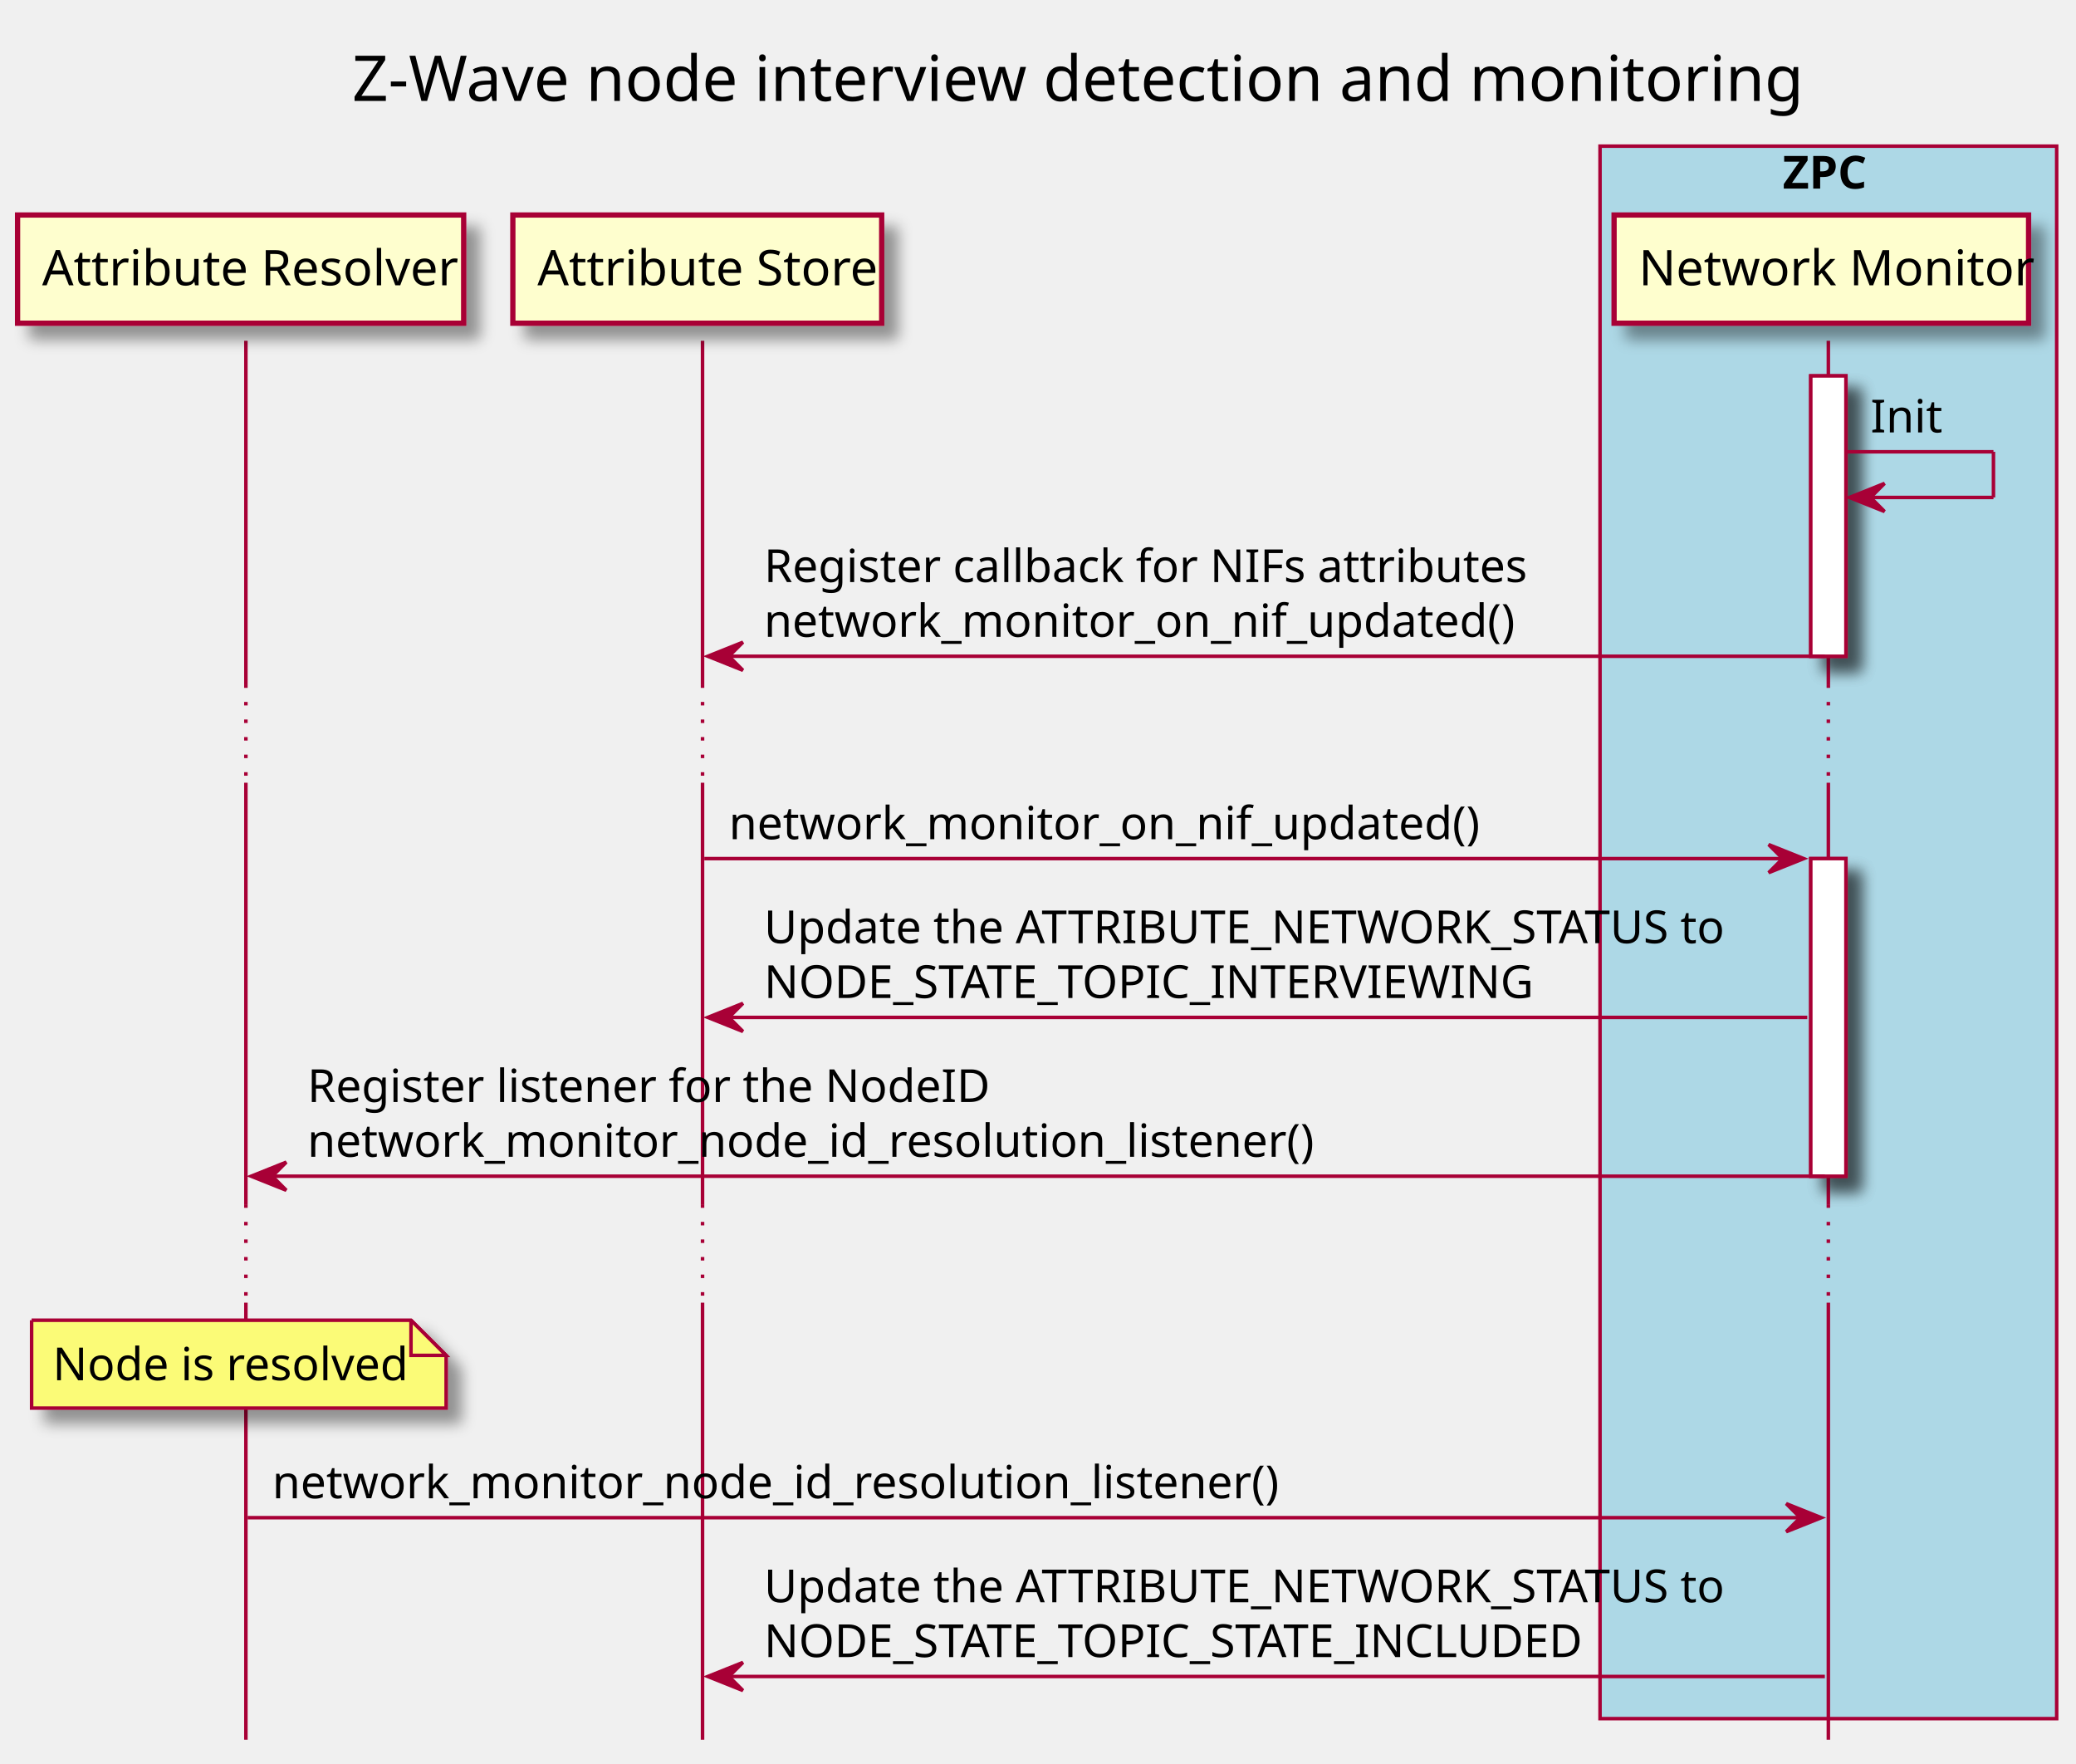
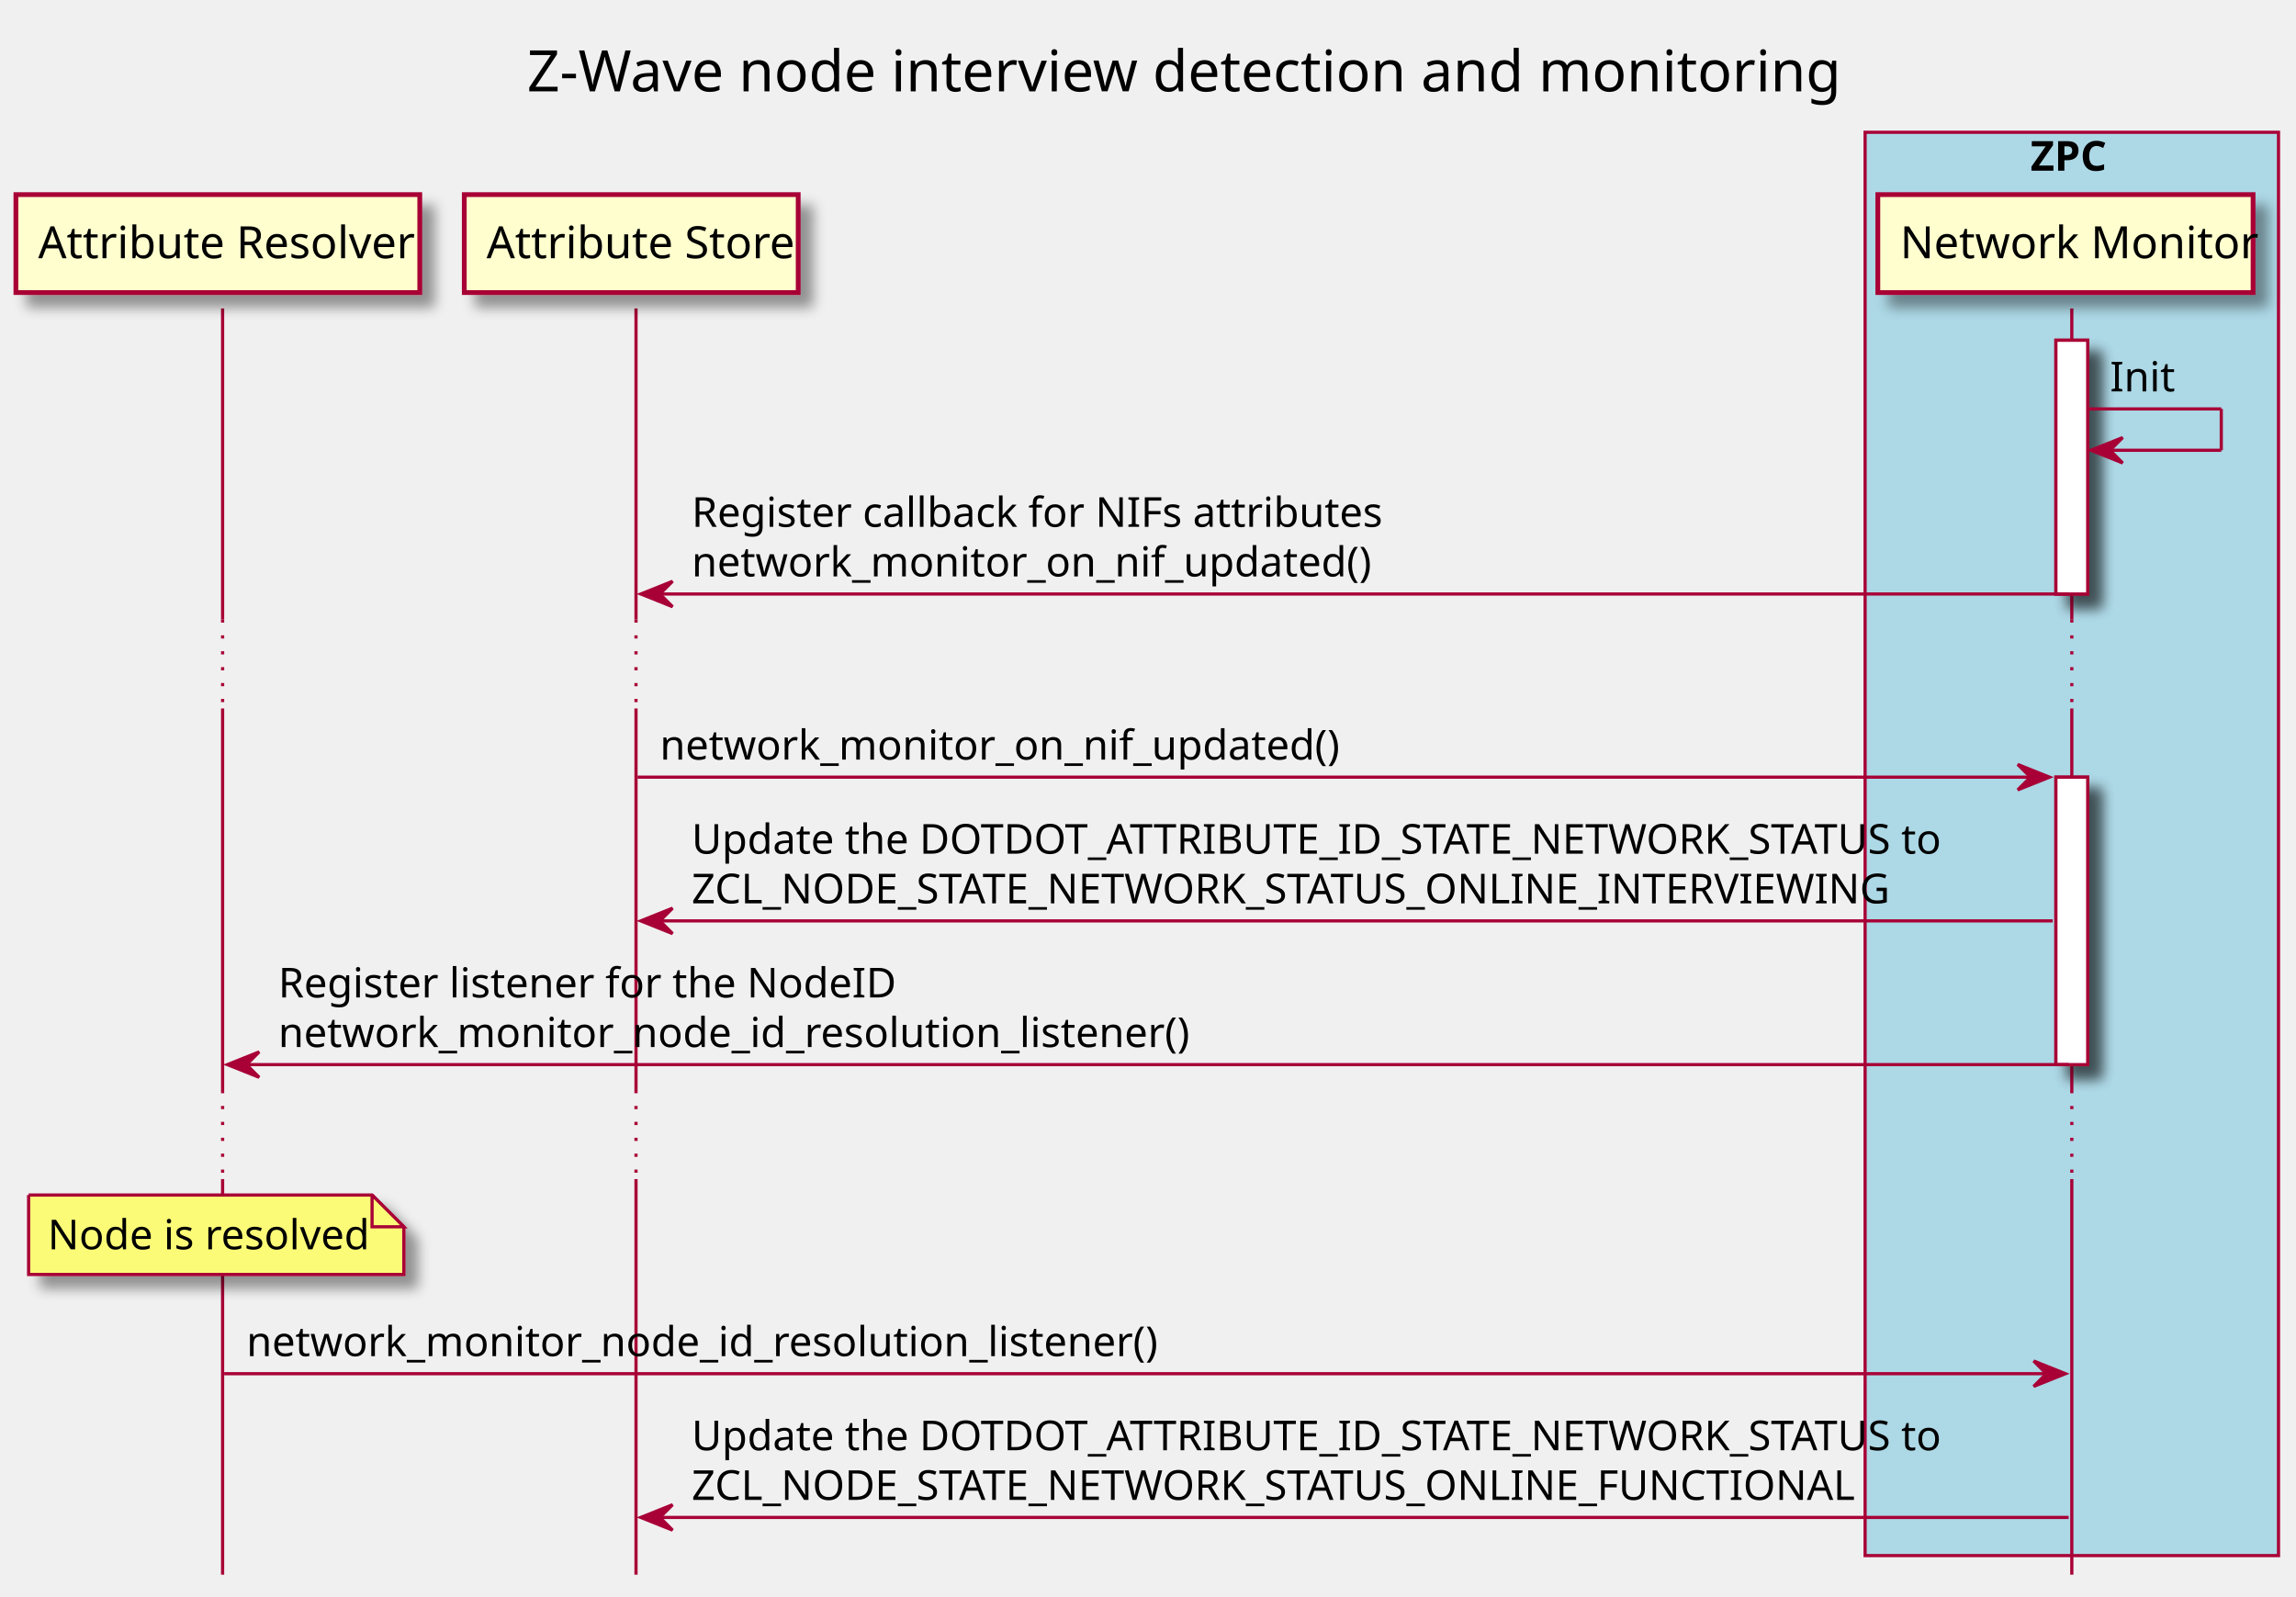
- <svg xmlns="http://www.w3.org/2000/svg" contentScriptType="application/ecmascript" contentStyleType="text/css" height="502px" preserveAspectRatio="none" style="width:591px;height:502px;background:#FFFFFF;" version="1.1" viewBox="0 0 591 502" width="591px" zoomAndPan="magnify">
+ <svg xmlns="http://www.w3.org/2000/svg" contentScriptType="application/ecmascript" contentStyleType="text/css" height="502px" preserveAspectRatio="none" style="width:722px;height:502px;background:#FFFFFF;" version="1.1" viewBox="0 0 722 502" width="722px" zoomAndPan="magnify">
  <defs>
-     <filter height="300%" id="fosocyv226enh" width="300%" x="-1" y="-1">
+     <filter height="300%" id="fn7lfpwl5rk1g" width="300%" x="-1" y="-1">
      <feGaussianBlur result="blurOut" stdDeviation="2.0" />
      <feColorMatrix in="blurOut" result="blurOut2" type="matrix" values="0 0 0 0 0 0 0 0 0 0 0 0 0 0 0 0 0 0 .4 0" />
      <feOffset dx="4.0" dy="4.0" in="blurOut2" result="blurOut3" />
      <feBlend in="SourceGraphic" in2="blurOut3" mode="normal" />
    </filter>
  </defs>
  <g>
-     <text fill="#000000" font-family="sans-serif" font-size="18" lengthAdjust="spacing" textLength="386" x="100.25" y="28.722">Z-Wave node interview detection and monitoring</text>
-     <rect fill="#ADD8E6" height="447.6" style="stroke:#A80036;stroke-width:1.0;" width="130" x="455.5" y="41.6" />
-     <text fill="#000000" font-family="sans-serif" font-size="13" font-weight="bold" lengthAdjust="spacing" textLength="26" x="507.5" y="53.677">ZPC</text>
-     <rect fill="#FFFFFF" filter="url(#fosocyv226enh)" height="79.8" style="stroke:#A80036;stroke-width:1.0;" width="10" x="515.5" y="107" />
-     <rect fill="#FFFFFF" filter="url(#fosocyv226enh)" height="90.4" style="stroke:#A80036;stroke-width:1.0;" width="10" x="515.5" y="244.4" />
+     <text fill="#000000" font-family="sans-serif" font-size="18" lengthAdjust="spacing" textLength="386" x="165.75" y="28.722">Z-Wave node interview detection and monitoring</text>
+     <rect fill="#ADD8E6" height="447.6" style="stroke:#A80036;stroke-width:1.0;" width="130" x="586.5" y="41.6" />
+     <text fill="#000000" font-family="sans-serif" font-size="13" font-weight="bold" lengthAdjust="spacing" textLength="26" x="638.5" y="53.677">ZPC</text>
+     <rect fill="#FFFFFF" filter="url(#fn7lfpwl5rk1g)" height="79.8" style="stroke:#A80036;stroke-width:1.0;" width="10" x="646.5" y="107" />
+     <rect fill="#FFFFFF" filter="url(#fn7lfpwl5rk1g)" height="90.4" style="stroke:#A80036;stroke-width:1.0;" width="10" x="646.5" y="244.4" />
    <line style="stroke:#A80036;stroke-width:1.0;" x1="70" x2="70" y1="97" y2="194.8" />
    <line style="stroke:#A80036;stroke-width:1.0;stroke-dasharray:1.0,4.0;" x1="70" x2="70" y1="194.8" y2="222.8" />
    <line style="stroke:#A80036;stroke-width:1.0;" x1="70" x2="70" y1="222.8" y2="342.8" />
    <line style="stroke:#A80036;stroke-width:1.0;stroke-dasharray:1.0,4.0;" x1="70" x2="70" y1="342.8" y2="370.8" />
    <line style="stroke:#A80036;stroke-width:1.0;" x1="70" x2="70" y1="370.8" y2="495.2" />
    <line style="stroke:#A80036;stroke-width:1.0;" x1="200" x2="200" y1="97" y2="194.8" />
    <line style="stroke:#A80036;stroke-width:1.0;stroke-dasharray:1.0,4.0;" x1="200" x2="200" y1="194.8" y2="222.8" />
    <line style="stroke:#A80036;stroke-width:1.0;" x1="200" x2="200" y1="222.8" y2="342.8" />
    <line style="stroke:#A80036;stroke-width:1.0;stroke-dasharray:1.0,4.0;" x1="200" x2="200" y1="342.8" y2="370.8" />
    <line style="stroke:#A80036;stroke-width:1.0;" x1="200" x2="200" y1="370.8" y2="495.2" />
-     <line style="stroke:#A80036;stroke-width:1.0;" x1="520.5" x2="520.5" y1="97" y2="194.8" />
-     <line style="stroke:#A80036;stroke-width:1.0;stroke-dasharray:1.0,4.0;" x1="520.5" x2="520.5" y1="194.8" y2="222.8" />
-     <line style="stroke:#A80036;stroke-width:1.0;" x1="520.5" x2="520.5" y1="222.8" y2="342.8" />
-     <line style="stroke:#A80036;stroke-width:1.0;stroke-dasharray:1.0,4.0;" x1="520.5" x2="520.5" y1="342.8" y2="370.8" />
-     <line style="stroke:#A80036;stroke-width:1.0;" x1="520.5" x2="520.5" y1="370.8" y2="495.2" />
-     <rect fill="#FEFECE" filter="url(#fosocyv226enh)" height="30.8" style="stroke:#A80036;stroke-width:1.5;" width="127" x="5" y="61.2" />
+     <line style="stroke:#A80036;stroke-width:1.0;" x1="651.5" x2="651.5" y1="97" y2="194.8" />
+     <line style="stroke:#A80036;stroke-width:1.0;stroke-dasharray:1.0,4.0;" x1="651.5" x2="651.5" y1="194.8" y2="222.8" />
+     <line style="stroke:#A80036;stroke-width:1.0;" x1="651.5" x2="651.5" y1="222.8" y2="342.8" />
+     <line style="stroke:#A80036;stroke-width:1.0;stroke-dasharray:1.0,4.0;" x1="651.5" x2="651.5" y1="342.8" y2="370.8" />
+     <line style="stroke:#A80036;stroke-width:1.0;" x1="651.5" x2="651.5" y1="370.8" y2="495.2" />
+     <rect fill="#FEFECE" filter="url(#fn7lfpwl5rk1g)" height="30.8" style="stroke:#A80036;stroke-width:1.5;" width="127" x="5" y="61.2" />
    <text fill="#000000" font-family="sans-serif" font-size="14" lengthAdjust="spacing" textLength="113" x="12" y="81.206">Attribute Resolver</text>
-     <rect fill="#FEFECE" filter="url(#fosocyv226enh)" height="30.8" style="stroke:#A80036;stroke-width:1.5;" width="105" x="146" y="61.2" />
+     <rect fill="#FEFECE" filter="url(#fn7lfpwl5rk1g)" height="30.8" style="stroke:#A80036;stroke-width:1.5;" width="105" x="146" y="61.2" />
    <text fill="#000000" font-family="sans-serif" font-size="14" lengthAdjust="spacing" textLength="91" x="153" y="81.206">Attribute Store</text>
-     <rect fill="#FEFECE" filter="url(#fosocyv226enh)" height="30.8" style="stroke:#A80036;stroke-width:1.5;" width="118" x="459.5" y="61.2" />
-     <text fill="#000000" font-family="sans-serif" font-size="14" lengthAdjust="spacing" textLength="104" x="466.5" y="81.206">Network Monitor</text>
-     <rect fill="#FFFFFF" filter="url(#fosocyv226enh)" height="79.8" style="stroke:#A80036;stroke-width:1.0;" width="10" x="515.5" y="107" />
-     <rect fill="#FFFFFF" filter="url(#fosocyv226enh)" height="90.4" style="stroke:#A80036;stroke-width:1.0;" width="10" x="515.5" y="244.4" />
-     <line style="stroke:#A80036;stroke-width:1.0;" x1="525.5" x2="567.5" y1="128.6" y2="128.6" />
-     <line style="stroke:#A80036;stroke-width:1.0;" x1="567.5" x2="567.5" y1="128.6" y2="141.6" />
-     <line style="stroke:#A80036;stroke-width:1.0;" x1="526.5" x2="567.5" y1="141.6" y2="141.6" />
-     <polygon fill="#A80036" points="536.5,137.6,526.5,141.6,536.5,145.6,532.5,141.6" style="stroke:#A80036;stroke-width:1.0;" />
-     <text fill="#000000" font-family="sans-serif" font-size="13" lengthAdjust="spacing" textLength="18" x="532.5" y="123.077">Init</text>
+     <rect fill="#FEFECE" filter="url(#fn7lfpwl5rk1g)" height="30.8" style="stroke:#A80036;stroke-width:1.5;" width="118" x="590.5" y="61.2" />
+     <text fill="#000000" font-family="sans-serif" font-size="14" lengthAdjust="spacing" textLength="104" x="597.5" y="81.206">Network Monitor</text>
+     <rect fill="#FFFFFF" filter="url(#fn7lfpwl5rk1g)" height="79.8" style="stroke:#A80036;stroke-width:1.0;" width="10" x="646.5" y="107" />
+     <rect fill="#FFFFFF" filter="url(#fn7lfpwl5rk1g)" height="90.4" style="stroke:#A80036;stroke-width:1.0;" width="10" x="646.5" y="244.4" />
+     <line style="stroke:#A80036;stroke-width:1.0;" x1="656.5" x2="698.5" y1="128.6" y2="128.6" />
+     <line style="stroke:#A80036;stroke-width:1.0;" x1="698.5" x2="698.5" y1="128.6" y2="141.6" />
+     <line style="stroke:#A80036;stroke-width:1.0;" x1="657.5" x2="698.5" y1="141.6" y2="141.6" />
+     <polygon fill="#A80036" points="667.5,137.6,657.5,141.6,667.5,145.6,663.5,141.6" style="stroke:#A80036;stroke-width:1.0;" />
+     <text fill="#000000" font-family="sans-serif" font-size="13" lengthAdjust="spacing" textLength="18" x="663.5" y="123.077">Init</text>
    <polygon fill="#A80036" points="211.5,182.8,201.5,186.8,211.5,190.8,207.5,186.8" style="stroke:#A80036;stroke-width:1.0;" />
-     <line style="stroke:#A80036;stroke-width:1.0;" x1="205.5" x2="519.5" y1="186.8" y2="186.8" />
+     <line style="stroke:#A80036;stroke-width:1.0;" x1="205.5" x2="650.5" y1="186.8" y2="186.8" />
    <text fill="#000000" font-family="sans-serif" font-size="13" lengthAdjust="spacing" textLength="209" x="217.5" y="165.677">Register callback for NIFs attributes</text>
    <text fill="#000000" font-family="sans-serif" font-size="13" lengthAdjust="spacing" textLength="198" x="217.5" y="181.277">network_monitor_on_nif_updated()</text>
-     <polygon fill="#A80036" points="503.5,240.4,513.5,244.4,503.5,248.4,507.5,244.4" style="stroke:#A80036;stroke-width:1.0;" />
-     <line style="stroke:#A80036;stroke-width:1.0;" x1="200.5" x2="509.5" y1="244.4" y2="244.4" />
+     <polygon fill="#A80036" points="634.5,240.4,644.5,244.4,634.5,248.4,638.5,244.4" style="stroke:#A80036;stroke-width:1.0;" />
+     <line style="stroke:#A80036;stroke-width:1.0;" x1="200.5" x2="640.5" y1="244.4" y2="244.4" />
    <text fill="#000000" font-family="sans-serif" font-size="13" lengthAdjust="spacing" textLength="198" x="207.5" y="238.877">network_monitor_on_nif_updated()</text>
    <polygon fill="#A80036" points="211.5,285.6,201.5,289.6,211.5,293.6,207.5,289.6" style="stroke:#A80036;stroke-width:1.0;" />
-     <line style="stroke:#A80036;stroke-width:1.0;" x1="205.5" x2="514.5" y1="289.6" y2="289.6" />
-     <text fill="#000000" font-family="sans-serif" font-size="13" lengthAdjust="spacing" textLength="287" x="217.5" y="268.477">Update the ATTRIBUTE_NETWORK_STATUS to</text>
-     <text fill="#000000" font-family="sans-serif" font-size="13" lengthAdjust="spacing" textLength="237" x="217.5" y="284.077">NODE_STATE_TOPIC_INTERVIEWING</text>
+     <line style="stroke:#A80036;stroke-width:1.0;" x1="205.5" x2="645.5" y1="289.6" y2="289.6" />
+     <text fill="#000000" font-family="sans-serif" font-size="13" lengthAdjust="spacing" textLength="418" x="217.5" y="268.477">Update the DOTDOT_ATTRIBUTE_ID_STATE_NETWORK_STATUS to</text>
+     <text fill="#000000" font-family="sans-serif" font-size="13" lengthAdjust="spacing" textLength="408" x="217.5" y="284.077">ZCL_NODE_STATE_NETWORK_STATUS_ONLINE_INTERVIEWING</text>
    <polygon fill="#A80036" points="81.5,330.8,71.5,334.8,81.5,338.8,77.5,334.8" style="stroke:#A80036;stroke-width:1.0;" />
-     <line style="stroke:#A80036;stroke-width:1.0;" x1="75.5" x2="519.5" y1="334.8" y2="334.8" />
+     <line style="stroke:#A80036;stroke-width:1.0;" x1="75.5" x2="650.5" y1="334.8" y2="334.8" />
    <text fill="#000000" font-family="sans-serif" font-size="13" lengthAdjust="spacing" textLength="182" x="87.5" y="313.677">Register listener for the NodeID</text>
    <text fill="#000000" font-family="sans-serif" font-size="13" lengthAdjust="spacing" textLength="267" x="87.5" y="329.277">network_monitor_node_id_resolution_listener()</text>
-     <path d="M9,375.8 L9,400.8 L127,400.8 L127,385.8 L117,375.8 L9,375.8 " fill="#FBFB77" filter="url(#fosocyv226enh)" style="stroke:#A80036;stroke-width:1.0;" />
+     <path d="M9,375.8 L9,400.8 L127,400.8 L127,385.8 L117,375.8 L9,375.8 " fill="#FBFB77" filter="url(#fn7lfpwl5rk1g)" style="stroke:#A80036;stroke-width:1.0;" />
    <path d="M117,375.8 L117,385.8 L127,385.8 L117,375.8 " fill="#FBFB77" style="stroke:#A80036;stroke-width:1.0;" />
    <text fill="#000000" font-family="sans-serif" font-size="13" lengthAdjust="spacing" textLength="97" x="15" y="392.877">Node is resolved</text>
-     <polygon fill="#A80036" points="508.5,428,518.5,432,508.5,436,512.5,432" style="stroke:#A80036;stroke-width:1.0;" />
-     <line style="stroke:#A80036;stroke-width:1.0;" x1="70.5" x2="514.5" y1="432" y2="432" />
+     <polygon fill="#A80036" points="639.5,428,649.5,432,639.5,436,643.5,432" style="stroke:#A80036;stroke-width:1.0;" />
+     <line style="stroke:#A80036;stroke-width:1.0;" x1="70.5" x2="645.5" y1="432" y2="432" />
    <text fill="#000000" font-family="sans-serif" font-size="13" lengthAdjust="spacing" textLength="267" x="77.5" y="426.477">network_monitor_node_id_resolution_listener()</text>
    <polygon fill="#A80036" points="211.5,473.2,201.5,477.2,211.5,481.2,207.5,477.2" style="stroke:#A80036;stroke-width:1.0;" />
-     <line style="stroke:#A80036;stroke-width:1.0;" x1="205.5" x2="519.5" y1="477.2" y2="477.2" />
-     <text fill="#000000" font-family="sans-serif" font-size="13" lengthAdjust="spacing" textLength="287" x="217.5" y="456.077">Update the ATTRIBUTE_NETWORK_STATUS to</text>
-     <text fill="#000000" font-family="sans-serif" font-size="13" lengthAdjust="spacing" textLength="256" x="217.5" y="471.677">NODE_STATE_TOPIC_STATE_INCLUDED</text>
+     <line style="stroke:#A80036;stroke-width:1.0;" x1="205.5" x2="650.5" y1="477.2" y2="477.2" />
+     <text fill="#000000" font-family="sans-serif" font-size="13" lengthAdjust="spacing" textLength="418" x="217.5" y="456.077">Update the DOTDOT_ATTRIBUTE_ID_STATE_NETWORK_STATUS to</text>
+     <text fill="#000000" font-family="sans-serif" font-size="13" lengthAdjust="spacing" textLength="394" x="217.5" y="471.677">ZCL_NODE_STATE_NETWORK_STATUS_ONLINE_FUNCTIONAL</text>
  </g>
</svg>
